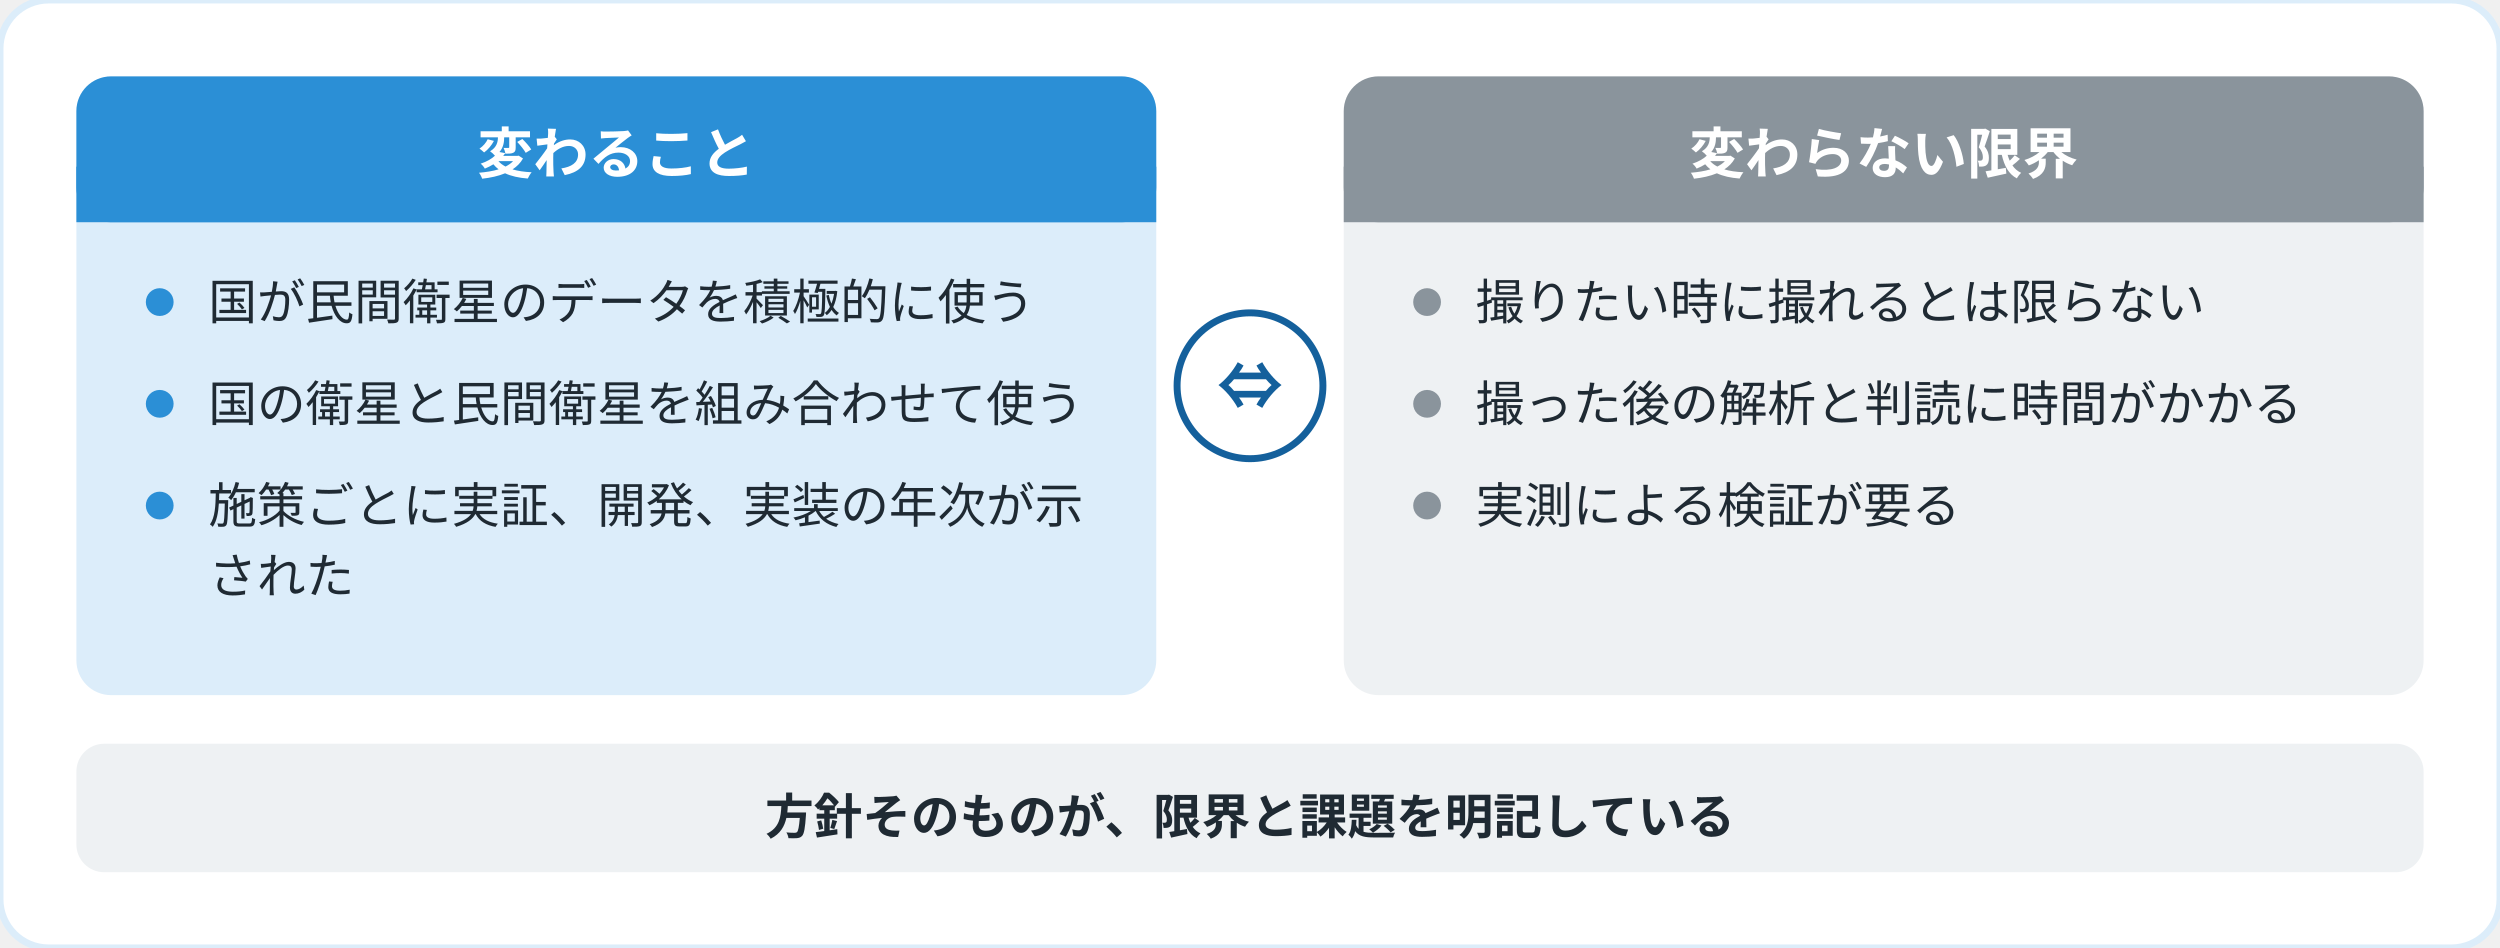
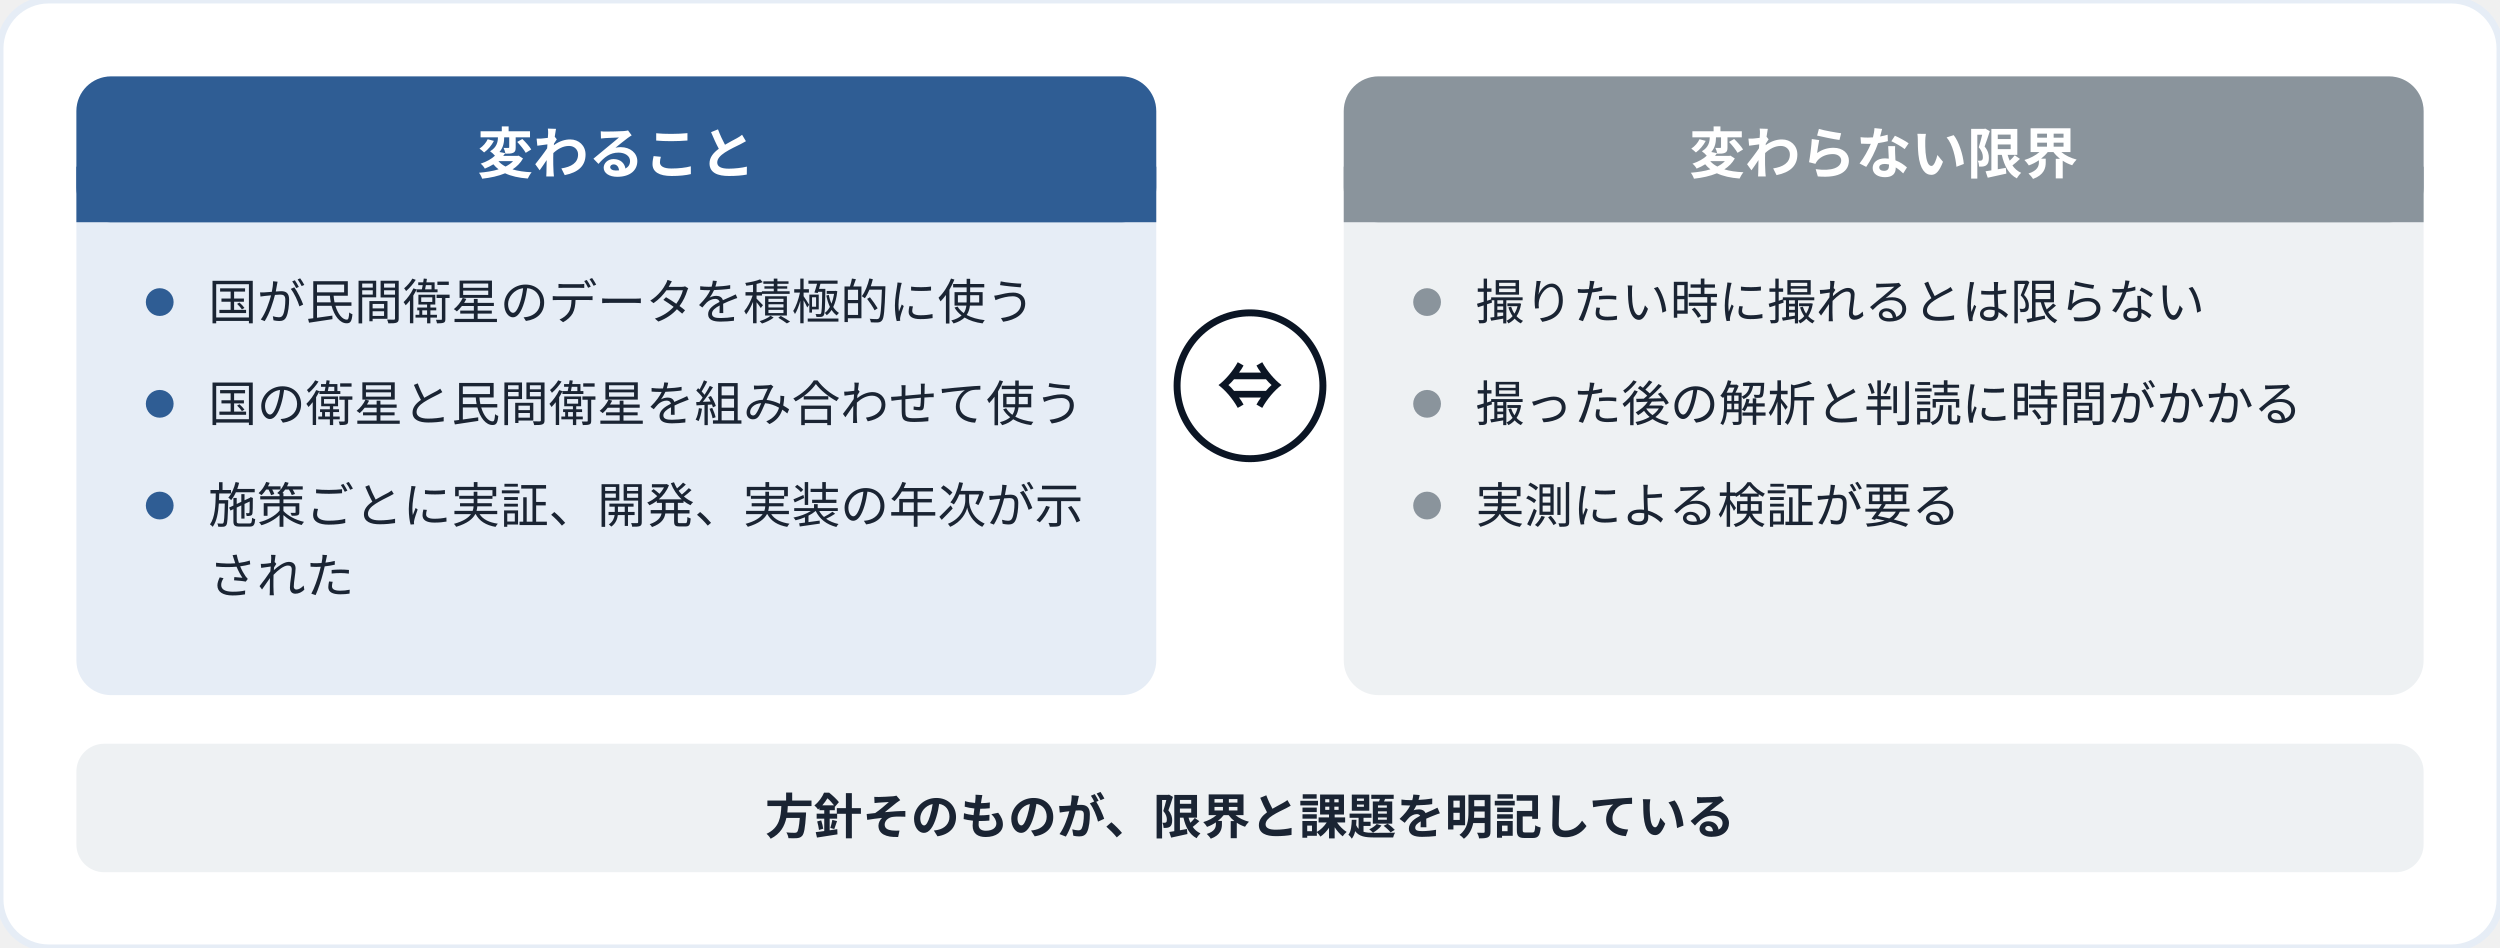
<svg xmlns="http://www.w3.org/2000/svg" viewBox="0 0 720 273" font-family="'Noto Sans CJK JP','Noto Sans JP','Hiragino Sans','Yu Gothic','Meiryo',sans-serif" role="img">
  <defs>
-     <marker id="ah-2b8fd6" viewBox="0 0 10 10" refX="7" refY="5" markerWidth="5" markerHeight="5" orient="auto-start-reverse">
-       <path d="M0,0 L10,5 L0,10 z" fill="#2b8fd6" />
+     <marker id="ah-2f5d94" viewBox="0 0 10 10" refX="7" refY="5" markerWidth="5" markerHeight="5" orient="auto-start-reverse">
+       <path d="M0,0 L10,5 L0,10 z" fill="#2f5d94" />
    </marker>
-     <marker id="ah-e8943a" viewBox="0 0 10 10" refX="7" refY="5" markerWidth="5" markerHeight="5" orient="auto-start-reverse">
-       <path d="M0,0 L10,5 L0,10 z" fill="#e8943a" />
+     <marker id="ah-ff6b2c" viewBox="0 0 10 10" refX="7" refY="5" markerWidth="5" markerHeight="5" orient="auto-start-reverse">
+       <path d="M0,0 L10,5 L0,10 z" fill="#ff6b2c" />
    </marker>
    <marker id="ah-8a949c" viewBox="0 0 10 10" refX="7" refY="5" markerWidth="5" markerHeight="5" orient="auto-start-reverse">
      <path d="M0,0 L10,5 L0,10 z" fill="#8a949c" />
    </marker>
-     <marker id="ah-14609c" viewBox="0 0 10 10" refX="7" refY="5" markerWidth="5" markerHeight="5" orient="auto-start-reverse">
-       <path d="M0,0 L10,5 L0,10 z" fill="#14609c" />
+     <marker id="ah-0b1524" viewBox="0 0 10 10" refX="7" refY="5" markerWidth="5" markerHeight="5" orient="auto-start-reverse">
+       <path d="M0,0 L10,5 L0,10 z" fill="#0b1524" />
    </marker>
-     <marker id="ah-1f2a33" viewBox="0 0 10 10" refX="7" refY="5" markerWidth="5" markerHeight="5" orient="auto-start-reverse">
-       <path d="M0,0 L10,5 L0,10 z" fill="#1f2a33" />
+     <marker id="ah-1a2433" viewBox="0 0 10 10" refX="7" refY="5" markerWidth="5" markerHeight="5" orient="auto-start-reverse">
+       <path d="M0,0 L10,5 L0,10 z" fill="#1a2433" />
    </marker>
  </defs>
-   <rect width="720" height="273" rx="14" fill="#ffffff" stroke="#dcedfa" stroke-width="2" />
-   <rect x="22.0" y="22.0" width="311.0" height="178.2" rx="10" fill="#dcedfa" stroke="none" stroke-width="1.5" />
-   <rect x="22.0" y="22.0" width="311.0" height="42.0" rx="10" fill="#2b8fd6" stroke="none" stroke-width="1.5" />
-   <rect x="22.0" y="48" width="311.0" height="16" fill="#2b8fd6" />
+   <rect width="720" height="273" rx="14" fill="#ffffff" stroke="#e6edf6" stroke-width="2" />
+   <rect x="22.0" y="22.0" width="311.0" height="178.2" rx="10" fill="#e6edf6" stroke="none" stroke-width="1.5" />
+   <rect x="22.0" y="22.0" width="311.0" height="42.0" rx="10" fill="#2f5d94" stroke="none" stroke-width="1.5" />
+   <rect x="22.0" y="48" width="311.0" height="16" fill="#2f5d94" />
  <text font-size="16" fill="#fff" font-weight="bold" text-anchor="middle">
    <tspan x="177.5" y="50.0">変わること</tspan>
  </text>
-   <circle cx="46.0" cy="87.0" r="4" fill="#2b8fd6" />
-   <text font-size="14" fill="#1f2a33" font-weight="normal" text-anchor="start">
+   <circle cx="46.0" cy="87.0" r="4" fill="#2f5d94" />
+   <text font-size="14" fill="#1a2433" font-weight="normal" text-anchor="start">
    <tspan x="60.0" y="92.0">国が民間衛星のデータを積極的に使う</tspan>
  </text>
-   <circle cx="46.0" cy="116.3" r="4" fill="#2b8fd6" />
-   <text font-size="14" fill="#1f2a33" font-weight="normal" text-anchor="start">
+   <circle cx="46.0" cy="116.3" r="4" fill="#2f5d94" />
+   <text font-size="14" fill="#1a2433" font-weight="normal" text-anchor="start">
    <tspan x="60.0" y="121.3">国の衛星と民間衛星を組み合わせて使う</tspan>
  </text>
-   <circle cx="46.0" cy="145.6" r="4" fill="#2b8fd6" />
-   <text font-size="14" fill="#1f2a33" font-weight="normal" text-anchor="start">
+   <circle cx="46.0" cy="145.6" r="4" fill="#2f5d94" />
+   <text font-size="14" fill="#1a2433" font-weight="normal" text-anchor="start">
    <tspan x="60.0" y="150.6">施策ごとに実証、開発、実装の年次が示</tspan>
    <tspan x="60.0" y="170.9">された</tspan>
  </text>
  <rect x="387.0" y="22.0" width="311.0" height="178.2" rx="10" fill="#eef1f3" stroke="none" stroke-width="1.5" />
  <rect x="387.0" y="22.0" width="311.0" height="42.0" rx="10" fill="#8a949c" stroke="none" stroke-width="1.5" />
  <rect x="387.0" y="48" width="311.0" height="16" fill="#8a949c" />
  <text font-size="16" fill="#fff" font-weight="bold" text-anchor="middle">
    <tspan x="542.5" y="50.0">変わらない限界</tspan>
  </text>
  <circle cx="411.0" cy="87.0" r="4" fill="#8a949c" />
-   <text font-size="14" fill="#1f2a33" font-weight="normal" text-anchor="start">
+   <text font-size="14" fill="#1a2433" font-weight="normal" text-anchor="start">
    <tspan x="425.0" y="92.0">撮りたい時に撮れるとは限らない</tspan>
  </text>
  <circle cx="411.0" cy="116.3" r="4" fill="#8a949c" />
-   <text font-size="14" fill="#1f2a33" font-weight="normal" text-anchor="start">
+   <text font-size="14" fill="#1a2433" font-weight="normal" text-anchor="start">
    <tspan x="425.0" y="121.3">撮った後の解析と判読に時間がかかる</tspan>
  </text>
  <circle cx="411.0" cy="145.6" r="4" fill="#8a949c" />
-   <text font-size="14" fill="#1f2a33" font-weight="normal" text-anchor="start">
+   <text font-size="14" fill="#1a2433" font-weight="normal" text-anchor="start">
    <tspan x="425.0" y="150.6">実測による検証が要る</tspan>
  </text>
-   <circle cx="360.0" cy="111.1" r="21" fill="#fff" stroke="#14609c" stroke-width="2" />
-   <text font-size="19" fill="#14609c" font-weight="bold" text-anchor="middle">
+   <circle cx="360.0" cy="111.1" r="21" fill="#fff" stroke="#0b1524" stroke-width="2" />
+   <text font-size="19" fill="#0b1524" font-weight="bold" text-anchor="middle">
    <tspan x="360.0" y="118.1">⇔</tspan>
  </text>
  <rect x="22.0" y="214.2" width="676.0" height="37.0" rx="8" fill="#eef1f3" stroke="none" stroke-width="1.5" />
-   <text font-size="14" fill="#1f2a33" font-weight="bold" text-anchor="middle">
+   <text font-size="14" fill="#1a2433" font-weight="bold" text-anchor="middle">
    <tspan x="360.0" y="240.2">方針そのものが、限界と課題を明記している</tspan>
  </text>
</svg>
